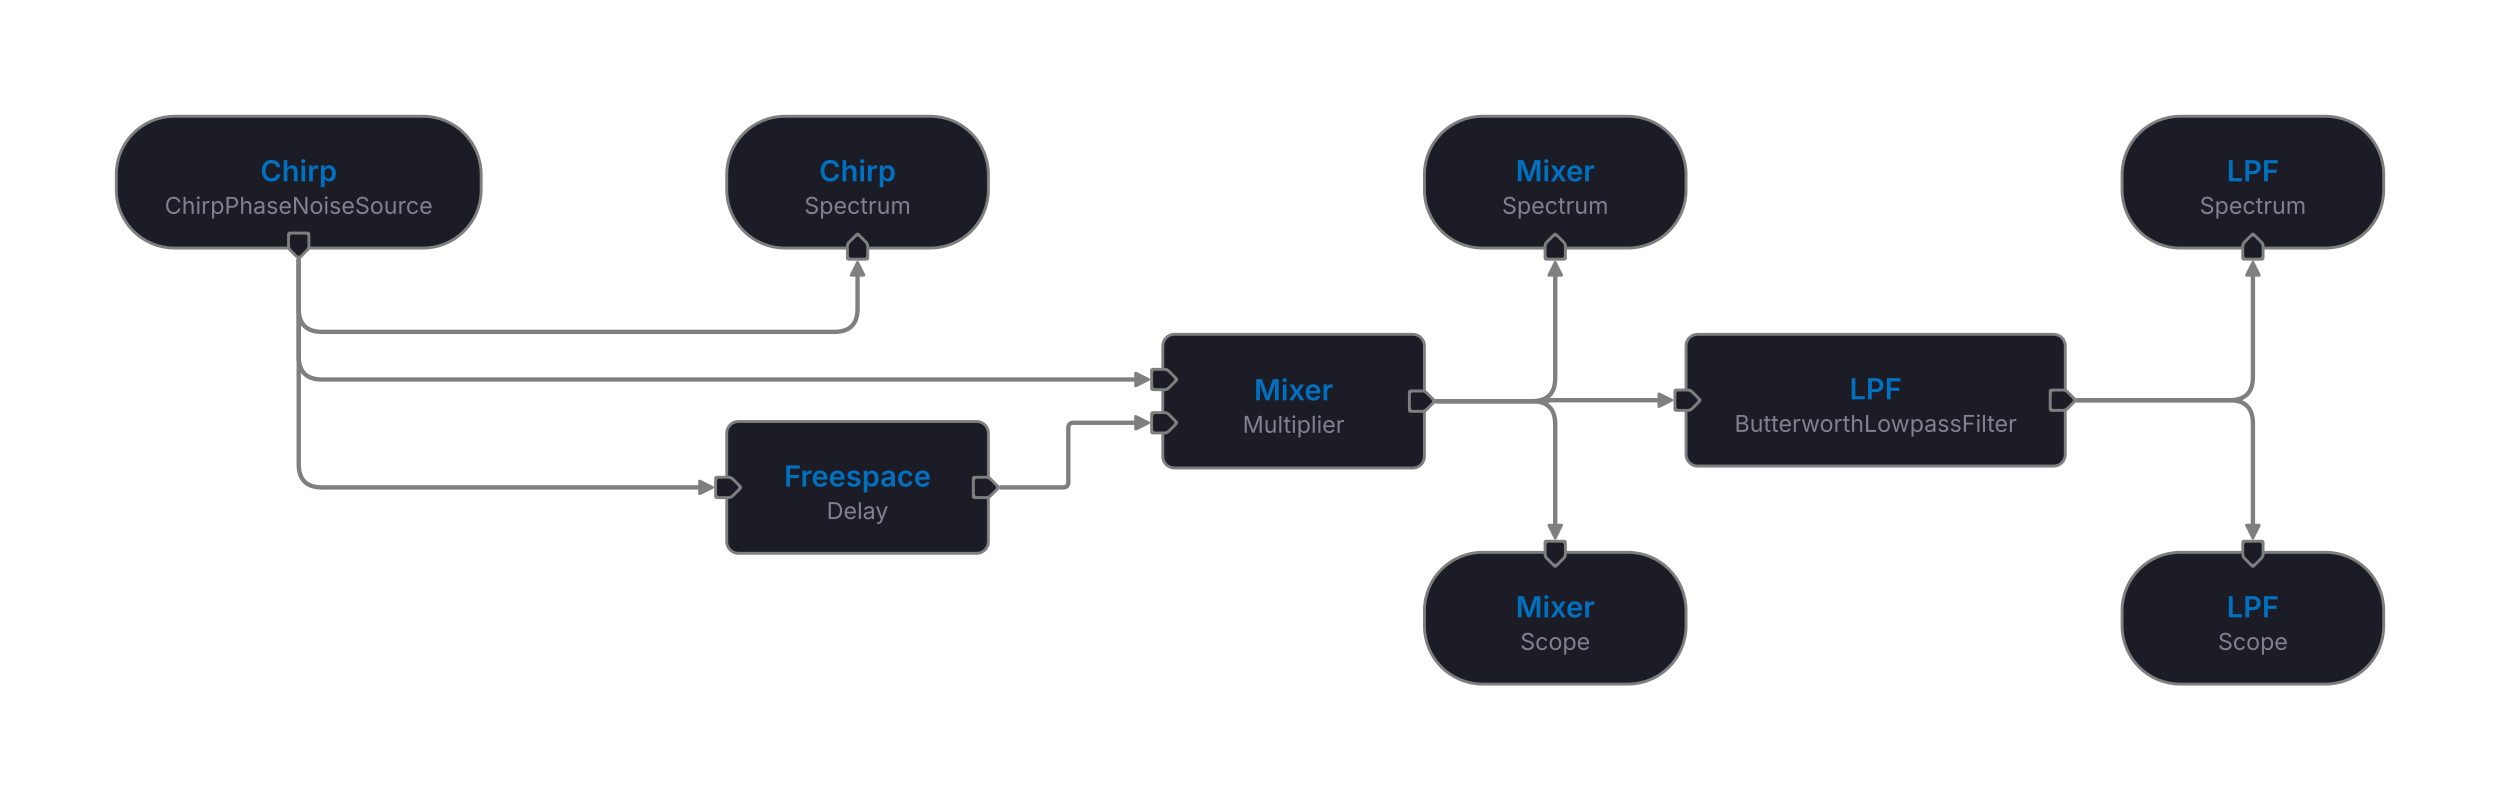
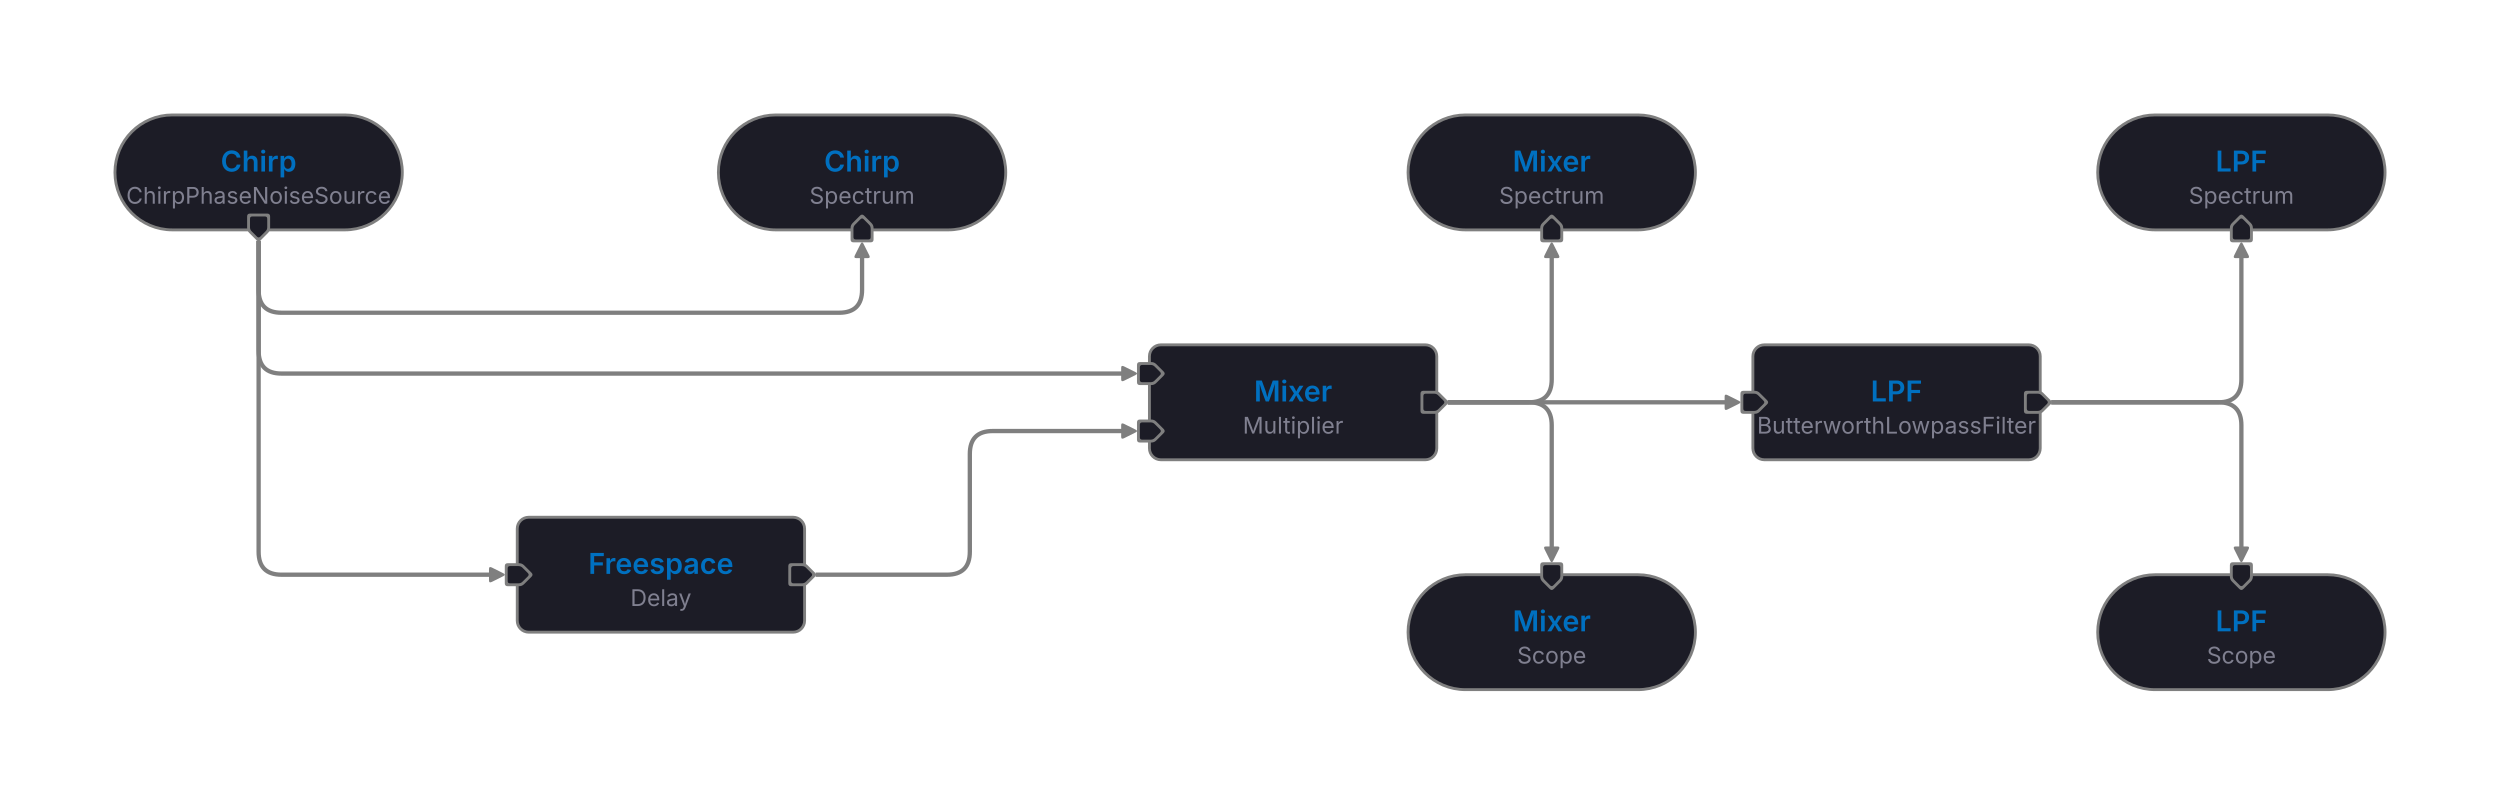
- <svg xmlns="http://www.w3.org/2000/svg" width="860" height="275.333" viewBox="-400 260 860 275.333">
+ <svg xmlns="http://www.w3.org/2000/svg" width="870" height="280" viewBox="-450 240 870 280">
  <g class="edges">
    <g class="edge">
-       <path d="M93.833 398L113.833 398L 132.333,398Q 132.5,398 132.5,397.833L 132.5,397.833Q 132.5,397.667 132.667,397.667L151.167 397.667L171.167 397.667" fill="none" stroke="#7F7F7F" stroke-width="1.5" />
-       <g transform="translate(171.1667, 397.6667) rotate(0) translate(5, 0)">
+       <path d="M53.833 380L73.833 380L102.5 380L102.5 380L131.167 380L151.167 380" fill="none" stroke="#7F7F7F" stroke-width="1.5" />
+       <g transform="translate(151.1667, 379.9999) rotate(0) translate(5, 0)">
        <path d="M -5 -2.5 L -1 -0.5 Q 0 0 -1 0.5 L -5 2.5 Q -6 3 -6 2 L -6 -2 Q -6 -3 -5 -2.5 Z" fill="#7F7F7F" />
      </g>
    </g>
    <g class="edge">
-       <path d="M-297.24 349.167L-297.24 369.167L -297.24,382.552Q -297.24,390.552 -289.24,390.552L-28.833 390.552L-8.833 390.552" fill="none" stroke="#7F7F7F" stroke-width="1.5" />
-       <g transform="translate(-8.833333, 390.5521) rotate(0) translate(5, 0)">
+       <path d="M-360 323.833L-360 343.833L -360,362Q -360,370 -352,370L-78.833 370L-58.833 370" fill="none" stroke="#7F7F7F" stroke-width="1.5" />
+       <g transform="translate(-58.83335, 370) rotate(0) translate(5, 0)">
        <path d="M -5 -2.5 L -1 -0.5 Q 0 0 -1 0.5 L -5 2.5 Q -6 3 -6 2 L -6 -2 Q -6 -3 -5 -2.5 Z" fill="#7F7F7F" />
      </g>
    </g>
    <g class="edge">
-       <path d="M-56.167 427.667L-36.167 427.667L -34.333,427.667Q -32.5,427.667 -32.5,425.833L -32.5,407.271Q -32.5,405.438 -30.667,405.438L-28.833 405.438L-8.833 405.438" fill="none" stroke="#7F7F7F" stroke-width="1.5" />
-       <g transform="translate(-8.833333, 405.4375) rotate(0) translate(5, 0)">
+       <path d="M-166.167 440L-146.167 440L -120.5,440Q -112.5,440 -112.5,432L -112.5,398Q -112.5,390 -104.5,390L-78.833 390L-58.833 390" fill="none" stroke="#7F7F7F" stroke-width="1.5" />
+       <g transform="translate(-58.83335, 389.9999) rotate(0) translate(5, 0)">
        <path d="M -5 -2.5 L -1 -0.5 Q 0 0 -1 0.5 L -5 2.5 Q -6 3 -6 2 L -6 -2 Q -6 -3 -5 -2.5 Z" fill="#7F7F7F" />
      </g>
    </g>
    <g class="edge">
-       <path d="M93.833 398L113.833 398L 127,398Q 135,398 135,390L135 374.167L135 354.167" fill="none" stroke="#7F7F7F" stroke-width="1.5" />
-       <g transform="translate(135, 354.1667) rotate(-90) translate(5, 0)">
+       <path d="M53.833 380L73.833 380L 82,380Q 90,380 90,372L90 348.833L90 328.833" fill="none" stroke="#7F7F7F" stroke-width="1.5" />
+       <g transform="translate(89.99993, 328.8333) rotate(-90) translate(5, 0)">
        <path d="M -5 -2.5 L -1 -0.5 Q 0 0 -1 0.5 L -5 2.5 Q -6 3 -6 2 L -6 -2 Q -6 -3 -5 -2.5 Z" fill="#7F7F7F" />
      </g>
    </g>
    <g class="edge">
-       <path d="M-297.24 349.167L-297.24 354.167L -297.24,366.167Q -297.24,374.167 -289.24,374.167L -113,374.167Q -105,374.167 -105,366.167L-105 354.167" fill="none" stroke="#7F7F7F" stroke-width="1.5" />
-       <g transform="translate(-105, 354.1667) rotate(-90) translate(5, 0)">
+       <path d="M-360 323.833L-360 328.833L -360,340.833Q -360,348.833 -352,348.833L -158,348.833Q -150,348.833 -150,340.833L-150 328.833" fill="none" stroke="#7F7F7F" stroke-width="1.5" />
+       <g transform="translate(-150.0001, 328.8333) rotate(-90) translate(5, 0)">
        <path d="M -5 -2.5 L -1 -0.5 Q 0 0 -1 0.5 L -5 2.5 Q -6 3 -6 2 L -6 -2 Q -6 -3 -5 -2.5 Z" fill="#7F7F7F" />
      </g>
    </g>
    <g class="edge">
-       <path d="M-297.24 349.167L-297.24 369.167L -297.24,419.667Q -297.24,427.667 -289.24,427.667L-178.833 427.667L-158.833 427.667" fill="none" stroke="#7F7F7F" stroke-width="1.5" />
-       <g transform="translate(-158.8333, 427.6667) rotate(0) translate(5, 0)">
+       <path d="M-360 323.833L-360 343.833L -360,432Q -360,440 -352,440L-298.833 440L-278.833 440" fill="none" stroke="#7F7F7F" stroke-width="1.5" />
+       <g transform="translate(-278.8333, 439.9999) rotate(0) translate(5, 0)">
        <path d="M -5 -2.5 L -1 -0.5 Q 0 0 -1 0.5 L -5 2.5 Q -6 3 -6 2 L -6 -2 Q -6 -3 -5 -2.5 Z" fill="#7F7F7F" />
      </g>
    </g>
    <g class="edge">
-       <path d="M314.281 397.667L334.281 397.667L 367,397.667Q 375,397.667 375,389.667L375 374.167L375 354.167" fill="none" stroke="#7F7F7F" stroke-width="1.5" />
-       <g transform="translate(375, 354.1667) rotate(-90) translate(5, 0)">
+       <path d="M263.833 380L283.833 380L 322,380Q 330,380 330,372L330 348.833L330 328.833" fill="none" stroke="#7F7F7F" stroke-width="1.5" />
+       <g transform="translate(329.9999, 328.8333) rotate(-90) translate(5, 0)">
        <path d="M -5 -2.5 L -1 -0.5 Q 0 0 -1 0.5 L -5 2.5 Q -6 3 -6 2 L -6 -2 Q -6 -3 -5 -2.5 Z" fill="#7F7F7F" />
      </g>
    </g>
    <g class="edge">
-       <path d="M93.833 398L113.833 398L 127,398Q 135,398 135,406L135 421.167L135 441.167" fill="none" stroke="#7F7F7F" stroke-width="1.5" />
-       <g transform="translate(135, 441.1667) rotate(90) translate(5, 0)">
+       <path d="M53.833 380L73.833 380L 82,380Q 90,380 90,388L90 411.167L90 431.167" fill="none" stroke="#7F7F7F" stroke-width="1.5" />
+       <g transform="translate(89.99993, 431.1667) rotate(90) translate(5, 0)">
        <path d="M -5 -2.5 L -1 -0.5 Q 0 0 -1 0.5 L -5 2.5 Q -6 3 -6 2 L -6 -2 Q -6 -3 -5 -2.5 Z" fill="#7F7F7F" />
      </g>
    </g>
    <g class="edge">
-       <path d="M314.281 397.667L334.281 397.667L 367,397.667Q 375,397.667 375,405.667L375 421.167L375 441.167" fill="none" stroke="#7F7F7F" stroke-width="1.5" />
-       <g transform="translate(375, 441.1667) rotate(90) translate(5, 0)">
+       <path d="M263.833 380L283.833 380L 322,380Q 330,380 330,388L330 411.167L330 431.167" fill="none" stroke="#7F7F7F" stroke-width="1.5" />
+       <g transform="translate(329.9999, 431.1667) rotate(90) translate(5, 0)">
        <path d="M -5 -2.5 L -1 -0.5 Q 0 0 -1 0.5 L -5 2.5 Q -6 3 -6 2 L -6 -2 Q -6 -3 -5 -2.5 Z" fill="#7F7F7F" />
      </g>
    </g>
  </g>
  <g class="nodes">
    <g class="node" data-id="fa979db8-e683-4aa0-a197-d02c3d61f4c6">
-       <rect x="0" y="375" width="90" height="46" rx="4" fill="#1c1c26" />
-       <rect x="0" y="375" width="90" height="46" rx="4" fill="none" stroke="#7F7F7F" stroke-width="1" />
-       <text x="45" y="394" text-anchor="middle" dominant-baseline="middle" fill="#0070C0" font-size="10" font-weight="600" font-family="system-ui, -apple-system, sans-serif">Mixer</text>
-       <text x="45" y="406" text-anchor="middle" dominant-baseline="middle" fill="#808090" font-size="8" font-family="system-ui, -apple-system, sans-serif">Multiplier</text>
-       <g transform="translate(-4.33, 386.55)">
+       <rect x="-50" y="360" width="100" height="40" rx="4" fill="#1c1c26" />
+       <rect x="-50" y="360" width="100" height="40" rx="4" fill="none" stroke="#7F7F7F" stroke-width="1" />
+       <text x="0" y="376" text-anchor="middle" dominant-baseline="middle" fill="#0070C0" font-size="10" font-weight="600" font-family="system-ui, -apple-system, sans-serif">Mixer</text>
+       <text x="0" y="388" text-anchor="middle" dominant-baseline="middle" fill="#808090" font-size="8" font-family="system-ui, -apple-system, sans-serif">Multiplier</text>
+       <g transform="translate(-54.33, 366.00)">
        <path d="M 1.00 0.00 L 5.00 0.00 Q 6.00 0.00 6.71 0.71 L 9.29 3.29 Q 10.00 4.00 9.29 4.71 L 6.71 7.29 Q 6.00 8.00 5.00 8.00 L 1.00 8.00 Q 0.00 8.00 0.00 7.00 L 0.00 1.00 Q 0.00 0.00 1.00 0.00 Z" fill="#7F7F7F" />
        <path d="M 0.80 0.00 L 3.79 0.00 Q 4.59 0.00 5.15 0.57 L 7.02 2.43 Q 7.59 3.00 7.02 3.57 L 5.15 5.43 Q 4.59 6.00 3.79 6.00 L 0.80 6.00 Q 0.00 6.00 0.00 5.20 L 0.00 0.80 Q 0.00 0.00 0.80 0.00 Z" fill="#1c1c26" transform="translate(1, 1)" />
      </g>
-       <g transform="translate(-4.33, 401.44)">
+       <g transform="translate(-54.33, 386.00)">
        <path d="M 1.00 0.00 L 5.00 0.00 Q 6.00 0.00 6.71 0.71 L 9.29 3.29 Q 10.00 4.00 9.29 4.71 L 6.71 7.29 Q 6.00 8.00 5.00 8.00 L 1.00 8.00 Q 0.00 8.00 0.00 7.00 L 0.00 1.00 Q 0.00 0.00 1.00 0.00 Z" fill="#7F7F7F" />
        <path d="M 0.80 0.00 L 3.79 0.00 Q 4.59 0.00 5.15 0.57 L 7.02 2.43 Q 7.59 3.00 7.02 3.57 L 5.15 5.43 Q 4.59 6.00 3.79 6.00 L 0.80 6.00 Q 0.00 6.00 0.00 5.20 L 0.00 0.80 Q 0.00 0.00 0.80 0.00 Z" fill="#1c1c26" transform="translate(1, 1)" />
      </g>
-       <g transform="translate(84.33, 394.00)">
+       <g transform="translate(44.33, 376.00)">
        <path d="M 1.00 0.00 L 5.00 0.00 Q 6.00 0.00 6.71 0.71 L 9.29 3.29 Q 10.00 4.00 9.29 4.71 L 6.71 7.29 Q 6.00 8.00 5.00 8.00 L 1.00 8.00 Q 0.00 8.00 0.00 7.00 L 0.00 1.00 Q 0.00 0.00 1.00 0.00 Z" fill="#7F7F7F" />
        <path d="M 0.80 0.00 L 3.79 0.00 Q 4.59 0.00 5.15 0.57 L 7.02 2.43 Q 7.59 3.00 7.02 3.57 L 5.15 5.43 Q 4.59 6.00 3.79 6.00 L 0.80 6.00 Q 0.00 6.00 0.00 5.20 L 0.00 0.80 Q 0.00 0.00 0.80 0.00 Z" fill="#1c1c26" transform="translate(1, 1)" />
      </g>
    </g>
    <g class="node" data-id="661af18b-ddc2-4fc8-8954-a88645711e7e">
-       <rect x="180" y="375" width="130.448" height="45.333" rx="4" fill="#1c1c26" />
-       <rect x="180" y="375" width="130.448" height="45.333" rx="4" fill="none" stroke="#7F7F7F" stroke-width="1" />
-       <text x="245.224" y="393.667" text-anchor="middle" dominant-baseline="middle" fill="#0070C0" font-size="10" font-weight="600" font-family="system-ui, -apple-system, sans-serif">LPF</text>
-       <text x="245.224" y="405.667" text-anchor="middle" dominant-baseline="middle" fill="#808090" font-size="8" font-family="system-ui, -apple-system, sans-serif">ButterworthLowpassFilter</text>
-       <g transform="translate(175.67, 393.67)">
+       <rect x="160" y="360" width="100" height="40" rx="4" fill="#1c1c26" />
+       <rect x="160" y="360" width="100" height="40" rx="4" fill="none" stroke="#7F7F7F" stroke-width="1" />
+       <text x="210" y="376" text-anchor="middle" dominant-baseline="middle" fill="#0070C0" font-size="10" font-weight="600" font-family="system-ui, -apple-system, sans-serif">LPF</text>
+       <text x="210" y="388" text-anchor="middle" dominant-baseline="middle" fill="#808090" font-size="8" font-family="system-ui, -apple-system, sans-serif">ButterworthLowpassFilter</text>
+       <g transform="translate(155.67, 376.00)">
        <path d="M 1.00 0.00 L 5.00 0.00 Q 6.00 0.00 6.71 0.71 L 9.29 3.29 Q 10.00 4.00 9.29 4.71 L 6.71 7.29 Q 6.00 8.00 5.00 8.00 L 1.00 8.00 Q 0.00 8.00 0.00 7.00 L 0.00 1.00 Q 0.00 0.00 1.00 0.00 Z" fill="#7F7F7F" />
        <path d="M 0.80 0.00 L 3.79 0.00 Q 4.59 0.00 5.15 0.57 L 7.02 2.43 Q 7.59 3.00 7.02 3.57 L 5.15 5.43 Q 4.59 6.00 3.79 6.00 L 0.80 6.00 Q 0.00 6.00 0.00 5.20 L 0.00 0.80 Q 0.00 0.00 0.80 0.00 Z" fill="#1c1c26" transform="translate(1, 1)" />
      </g>
-       <g transform="translate(304.78, 393.67)">
+       <g transform="translate(254.33, 376.00)">
        <path d="M 1.00 0.00 L 5.00 0.00 Q 6.00 0.00 6.71 0.71 L 9.29 3.29 Q 10.00 4.00 9.29 4.71 L 6.71 7.29 Q 6.00 8.00 5.00 8.00 L 1.00 8.00 Q 0.00 8.00 0.00 7.00 L 0.00 1.00 Q 0.00 0.00 1.00 0.00 Z" fill="#7F7F7F" />
        <path d="M 0.80 0.00 L 3.79 0.00 Q 4.59 0.00 5.15 0.57 L 7.02 2.43 Q 7.59 3.00 7.02 3.57 L 5.15 5.43 Q 4.59 6.00 3.79 6.00 L 0.80 6.00 Q 0.00 6.00 0.00 5.20 L 0.00 0.80 Q 0.00 0.00 0.80 0.00 Z" fill="#1c1c26" transform="translate(1, 1)" />
      </g>
    </g>
    <g class="node" data-id="7d36e8ff-a73f-4105-b908-fa4670cc96a9">
-       <rect x="90" y="300" width="90" height="45.333" rx="20" fill="#1c1c26" />
-       <rect x="90" y="300" width="90" height="45.333" rx="20" fill="none" stroke="#7F7F7F" stroke-width="1" />
-       <text x="135" y="318.667" text-anchor="middle" dominant-baseline="middle" fill="#0070C0" font-size="10" font-weight="600" font-family="system-ui, -apple-system, sans-serif">Mixer</text>
-       <text x="135" y="330.667" text-anchor="middle" dominant-baseline="middle" fill="#808090" font-size="8" font-family="system-ui, -apple-system, sans-serif">Spectrum</text>
-       <g transform="translate(131.00, 339.67)">
+       <rect x="40" y="280" width="100" height="40" rx="20" fill="#1c1c26" />
+       <rect x="40" y="280" width="100" height="40" rx="20" fill="none" stroke="#7F7F7F" stroke-width="1" />
+       <text x="90" y="296" text-anchor="middle" dominant-baseline="middle" fill="#0070C0" font-size="10" font-weight="600" font-family="system-ui, -apple-system, sans-serif">Mixer</text>
+       <text x="90" y="308" text-anchor="middle" dominant-baseline="middle" fill="#808090" font-size="8" font-family="system-ui, -apple-system, sans-serif">Spectrum</text>
+       <g transform="translate(86.00, 314.33)">
        <path d="M 4.71 0.71 L 7.29 3.29 Q 8.00 4.00 8.00 5.00 L 8.00 9.00 Q 8.00 10.00 7.00 10.00 L 1.00 10.00 Q 0.00 10.00 0.00 9.00 L 0.00 5.00 Q 0.00 4.00 0.71 3.29 L 3.29 0.71 Q 4.00 0.00 4.71 0.71 Z" fill="#7F7F7F" />
        <path d="M 3.57 0.98 L 5.43 2.85 Q 6.00 3.41 6.00 4.21 L 6.00 7.20 Q 6.00 8.00 5.20 8.00 L 0.80 8.00 Q 0.00 8.00 0.00 7.20 L 0.00 4.21 Q 0.00 3.41 0.57 2.85 L 2.43 0.98 Q 3.00 0.41 3.57 0.98 Z" fill="#1c1c26" transform="translate(1, 1)" />
      </g>
    </g>
    <g class="node" data-id="4b645485-b3ca-4fc7-9f46-c25664468bec">
-       <rect x="-150" y="405" width="90" height="45.333" rx="4" fill="#1c1c26" />
-       <rect x="-150" y="405" width="90" height="45.333" rx="4" fill="none" stroke="#7F7F7F" stroke-width="1" />
-       <text x="-105" y="423.667" text-anchor="middle" dominant-baseline="middle" fill="#0070C0" font-size="10" font-weight="600" font-family="system-ui, -apple-system, sans-serif">Freespace</text>
-       <text x="-105" y="435.667" text-anchor="middle" dominant-baseline="middle" fill="#808090" font-size="8" font-family="system-ui, -apple-system, sans-serif">Delay</text>
-       <g transform="translate(-154.33, 423.67)">
+       <rect x="-270" y="420" width="100" height="40" rx="4" fill="#1c1c26" />
+       <rect x="-270" y="420" width="100" height="40" rx="4" fill="none" stroke="#7F7F7F" stroke-width="1" />
+       <text x="-220" y="436" text-anchor="middle" dominant-baseline="middle" fill="#0070C0" font-size="10" font-weight="600" font-family="system-ui, -apple-system, sans-serif">Freespace</text>
+       <text x="-220" y="448" text-anchor="middle" dominant-baseline="middle" fill="#808090" font-size="8" font-family="system-ui, -apple-system, sans-serif">Delay</text>
+       <g transform="translate(-274.33, 436.00)">
        <path d="M 1.00 0.00 L 5.00 0.00 Q 6.00 0.00 6.71 0.71 L 9.29 3.29 Q 10.00 4.00 9.29 4.71 L 6.71 7.29 Q 6.00 8.00 5.00 8.00 L 1.00 8.00 Q 0.00 8.00 0.00 7.00 L 0.00 1.00 Q 0.00 0.00 1.00 0.00 Z" fill="#7F7F7F" />
        <path d="M 0.80 0.00 L 3.79 0.00 Q 4.59 0.00 5.15 0.57 L 7.02 2.43 Q 7.59 3.00 7.02 3.57 L 5.15 5.43 Q 4.59 6.00 3.79 6.00 L 0.80 6.00 Q 0.00 6.00 0.00 5.20 L 0.00 0.80 Q 0.00 0.00 0.80 0.00 Z" fill="#1c1c26" transform="translate(1, 1)" />
      </g>
-       <g transform="translate(-65.67, 423.67)">
+       <g transform="translate(-175.67, 436.00)">
        <path d="M 1.00 0.00 L 5.00 0.00 Q 6.00 0.00 6.71 0.71 L 9.29 3.29 Q 10.00 4.00 9.29 4.71 L 6.71 7.29 Q 6.00 8.00 5.00 8.00 L 1.00 8.00 Q 0.00 8.00 0.00 7.00 L 0.00 1.00 Q 0.00 0.00 1.00 0.00 Z" fill="#7F7F7F" />
        <path d="M 0.80 0.00 L 3.79 0.00 Q 4.59 0.00 5.15 0.57 L 7.02 2.43 Q 7.59 3.00 7.02 3.57 L 5.15 5.43 Q 4.59 6.00 3.79 6.00 L 0.80 6.00 Q 0.00 6.00 0.00 5.20 L 0.00 0.80 Q 0.00 0.00 0.80 0.00 Z" fill="#1c1c26" transform="translate(1, 1)" />
      </g>
    </g>
    <g class="node" data-id="f329e608-39f5-4ce8-b1fe-448abf3e8549">
-       <rect x="-360" y="300" width="125.521" height="45.333" rx="20" fill="#1c1c26" />
-       <rect x="-360" y="300" width="125.521" height="45.333" rx="20" fill="none" stroke="#7F7F7F" stroke-width="1" />
-       <text x="-297.24" y="318.667" text-anchor="middle" dominant-baseline="middle" fill="#0070C0" font-size="10" font-weight="600" font-family="system-ui, -apple-system, sans-serif">Chirp</text>
-       <text x="-297.24" y="330.667" text-anchor="middle" dominant-baseline="middle" fill="#808090" font-size="8" font-family="system-ui, -apple-system, sans-serif">ChirpPhaseNoiseSource</text>
-       <g transform="translate(-301.24, 339.67)">
+       <rect x="-410" y="280" width="100" height="40" rx="20" fill="#1c1c26" />
+       <rect x="-410" y="280" width="100" height="40" rx="20" fill="none" stroke="#7F7F7F" stroke-width="1" />
+       <text x="-360" y="296" text-anchor="middle" dominant-baseline="middle" fill="#0070C0" font-size="10" font-weight="600" font-family="system-ui, -apple-system, sans-serif">Chirp</text>
+       <text x="-360" y="308" text-anchor="middle" dominant-baseline="middle" fill="#808090" font-size="8" font-family="system-ui, -apple-system, sans-serif">ChirpPhaseNoiseSource</text>
+       <g transform="translate(-364.00, 314.33)">
        <path d="M 1.00 0.00 L 7.00 0.00 Q 8.00 0.00 8.00 1.00 L 8.00 5.00 Q 8.00 6.00 7.29 6.71 L 4.71 9.29 Q 4.00 10.00 3.29 9.29 L 0.71 6.71 Q 0.00 6.00 0.00 5.00 L 0.00 1.00 Q 0.00 0.00 1.00 0.00 Z" fill="#7F7F7F" />
        <path d="M 0.80 0.00 L 5.20 0.00 Q 6.00 0.00 6.00 0.80 L 6.00 3.79 Q 6.00 4.59 5.43 5.15 L 3.57 7.02 Q 3.00 7.59 2.43 7.02 L 0.57 5.15 Q 0.00 4.59 0.00 3.79 L 0.00 0.80 Q 0.00 0.00 0.80 0.00 Z" fill="#1c1c26" transform="translate(1, 1)" />
      </g>
    </g>
    <g class="node" data-id="be80dd03-99b0-4e75-b26e-4fcc65965da4">
-       <rect x="-150" y="300" width="90" height="45.333" rx="20" fill="#1c1c26" />
-       <rect x="-150" y="300" width="90" height="45.333" rx="20" fill="none" stroke="#7F7F7F" stroke-width="1" />
-       <text x="-105" y="318.667" text-anchor="middle" dominant-baseline="middle" fill="#0070C0" font-size="10" font-weight="600" font-family="system-ui, -apple-system, sans-serif">Chirp</text>
-       <text x="-105" y="330.667" text-anchor="middle" dominant-baseline="middle" fill="#808090" font-size="8" font-family="system-ui, -apple-system, sans-serif">Spectrum</text>
-       <g transform="translate(-109.00, 339.67)">
+       <rect x="-200" y="280" width="100" height="40" rx="20" fill="#1c1c26" />
+       <rect x="-200" y="280" width="100" height="40" rx="20" fill="none" stroke="#7F7F7F" stroke-width="1" />
+       <text x="-150" y="296" text-anchor="middle" dominant-baseline="middle" fill="#0070C0" font-size="10" font-weight="600" font-family="system-ui, -apple-system, sans-serif">Chirp</text>
+       <text x="-150" y="308" text-anchor="middle" dominant-baseline="middle" fill="#808090" font-size="8" font-family="system-ui, -apple-system, sans-serif">Spectrum</text>
+       <g transform="translate(-154.00, 314.33)">
        <path d="M 4.71 0.71 L 7.29 3.29 Q 8.00 4.00 8.00 5.00 L 8.00 9.00 Q 8.00 10.00 7.00 10.00 L 1.00 10.00 Q 0.00 10.00 0.00 9.00 L 0.00 5.00 Q 0.00 4.00 0.71 3.29 L 3.29 0.71 Q 4.00 0.00 4.71 0.71 Z" fill="#7F7F7F" />
        <path d="M 3.57 0.98 L 5.43 2.85 Q 6.00 3.41 6.00 4.21 L 6.00 7.20 Q 6.00 8.00 5.20 8.00 L 0.80 8.00 Q 0.00 8.00 0.00 7.20 L 0.00 4.21 Q 0.00 3.41 0.57 2.85 L 2.43 0.98 Q 3.00 0.41 3.57 0.98 Z" fill="#1c1c26" transform="translate(1, 1)" />
      </g>
    </g>
    <g class="node" data-id="fe53f02d-f62f-40cf-8005-680c2432ccdb">
-       <rect x="330" y="300" width="90" height="45.333" rx="20" fill="#1c1c26" />
-       <rect x="330" y="300" width="90" height="45.333" rx="20" fill="none" stroke="#7F7F7F" stroke-width="1" />
-       <text x="375" y="318.667" text-anchor="middle" dominant-baseline="middle" fill="#0070C0" font-size="10" font-weight="600" font-family="system-ui, -apple-system, sans-serif">LPF</text>
-       <text x="375" y="330.667" text-anchor="middle" dominant-baseline="middle" fill="#808090" font-size="8" font-family="system-ui, -apple-system, sans-serif">Spectrum</text>
-       <g transform="translate(371.00, 339.67)">
+       <rect x="280" y="280" width="100" height="40" rx="20" fill="#1c1c26" />
+       <rect x="280" y="280" width="100" height="40" rx="20" fill="none" stroke="#7F7F7F" stroke-width="1" />
+       <text x="330" y="296" text-anchor="middle" dominant-baseline="middle" fill="#0070C0" font-size="10" font-weight="600" font-family="system-ui, -apple-system, sans-serif">LPF</text>
+       <text x="330" y="308" text-anchor="middle" dominant-baseline="middle" fill="#808090" font-size="8" font-family="system-ui, -apple-system, sans-serif">Spectrum</text>
+       <g transform="translate(326.00, 314.33)">
        <path d="M 4.71 0.71 L 7.29 3.29 Q 8.00 4.00 8.00 5.00 L 8.00 9.00 Q 8.00 10.00 7.00 10.00 L 1.00 10.00 Q 0.00 10.00 0.00 9.00 L 0.00 5.00 Q 0.00 4.00 0.71 3.29 L 3.29 0.71 Q 4.00 0.00 4.71 0.71 Z" fill="#7F7F7F" />
        <path d="M 3.57 0.98 L 5.43 2.85 Q 6.00 3.41 6.00 4.21 L 6.00 7.20 Q 6.00 8.00 5.20 8.00 L 0.80 8.00 Q 0.00 8.00 0.00 7.20 L 0.00 4.21 Q 0.00 3.41 0.57 2.85 L 2.43 0.98 Q 3.00 0.41 3.57 0.98 Z" fill="#1c1c26" transform="translate(1, 1)" />
      </g>
    </g>
    <g class="node" data-id="36d93d54-1fa3-483b-868a-500badcea957">
-       <rect x="90" y="450" width="90" height="45.333" rx="20" fill="#1c1c26" />
-       <rect x="90" y="450" width="90" height="45.333" rx="20" fill="none" stroke="#7F7F7F" stroke-width="1" />
-       <text x="135" y="468.667" text-anchor="middle" dominant-baseline="middle" fill="#0070C0" font-size="10" font-weight="600" font-family="system-ui, -apple-system, sans-serif">Mixer</text>
-       <text x="135" y="480.667" text-anchor="middle" dominant-baseline="middle" fill="#808090" font-size="8" font-family="system-ui, -apple-system, sans-serif">Scope</text>
-       <g transform="translate(131.00, 445.67)">
+       <rect x="40" y="440" width="100" height="40" rx="20" fill="#1c1c26" />
+       <rect x="40" y="440" width="100" height="40" rx="20" fill="none" stroke="#7F7F7F" stroke-width="1" />
+       <text x="90" y="456" text-anchor="middle" dominant-baseline="middle" fill="#0070C0" font-size="10" font-weight="600" font-family="system-ui, -apple-system, sans-serif">Mixer</text>
+       <text x="90" y="468" text-anchor="middle" dominant-baseline="middle" fill="#808090" font-size="8" font-family="system-ui, -apple-system, sans-serif">Scope</text>
+       <g transform="translate(86.00, 435.67)">
        <path d="M 1.00 0.00 L 7.00 0.00 Q 8.00 0.00 8.00 1.00 L 8.00 5.00 Q 8.00 6.00 7.29 6.71 L 4.71 9.29 Q 4.00 10.00 3.29 9.29 L 0.71 6.71 Q 0.00 6.00 0.00 5.00 L 0.00 1.00 Q 0.00 0.00 1.00 0.00 Z" fill="#7F7F7F" />
        <path d="M 0.80 0.00 L 5.20 0.00 Q 6.00 0.00 6.00 0.80 L 6.00 3.79 Q 6.00 4.59 5.43 5.15 L 3.57 7.02 Q 3.00 7.59 2.43 7.02 L 0.57 5.15 Q 0.00 4.59 0.00 3.79 L 0.00 0.80 Q 0.00 0.00 0.80 0.00 Z" fill="#1c1c26" transform="translate(1, 1)" />
      </g>
    </g>
    <g class="node" data-id="4a8118b9-67cb-4cd6-8146-d2b3a52aadfa">
-       <rect x="330" y="450" width="90" height="45.333" rx="20" fill="#1c1c26" />
-       <rect x="330" y="450" width="90" height="45.333" rx="20" fill="none" stroke="#7F7F7F" stroke-width="1" />
-       <text x="375" y="468.667" text-anchor="middle" dominant-baseline="middle" fill="#0070C0" font-size="10" font-weight="600" font-family="system-ui, -apple-system, sans-serif">LPF</text>
-       <text x="375" y="480.667" text-anchor="middle" dominant-baseline="middle" fill="#808090" font-size="8" font-family="system-ui, -apple-system, sans-serif">Scope</text>
-       <g transform="translate(371.00, 445.67)">
+       <rect x="280" y="440" width="100" height="40" rx="20" fill="#1c1c26" />
+       <rect x="280" y="440" width="100" height="40" rx="20" fill="none" stroke="#7F7F7F" stroke-width="1" />
+       <text x="330" y="456" text-anchor="middle" dominant-baseline="middle" fill="#0070C0" font-size="10" font-weight="600" font-family="system-ui, -apple-system, sans-serif">LPF</text>
+       <text x="330" y="468" text-anchor="middle" dominant-baseline="middle" fill="#808090" font-size="8" font-family="system-ui, -apple-system, sans-serif">Scope</text>
+       <g transform="translate(326.00, 435.67)">
        <path d="M 1.00 0.00 L 7.00 0.00 Q 8.00 0.00 8.00 1.00 L 8.00 5.00 Q 8.00 6.00 7.29 6.71 L 4.71 9.29 Q 4.00 10.00 3.29 9.29 L 0.71 6.71 Q 0.00 6.00 0.00 5.00 L 0.00 1.00 Q 0.00 0.00 1.00 0.00 Z" fill="#7F7F7F" />
        <path d="M 0.80 0.00 L 5.20 0.00 Q 6.00 0.00 6.00 0.80 L 6.00 3.79 Q 6.00 4.59 5.43 5.15 L 3.57 7.02 Q 3.00 7.59 2.43 7.02 L 0.57 5.15 Q 0.00 4.59 0.00 3.79 L 0.00 0.80 Q 0.00 0.00 0.80 0.00 Z" fill="#1c1c26" transform="translate(1, 1)" />
      </g>
    </g>
  </g>
</svg>
